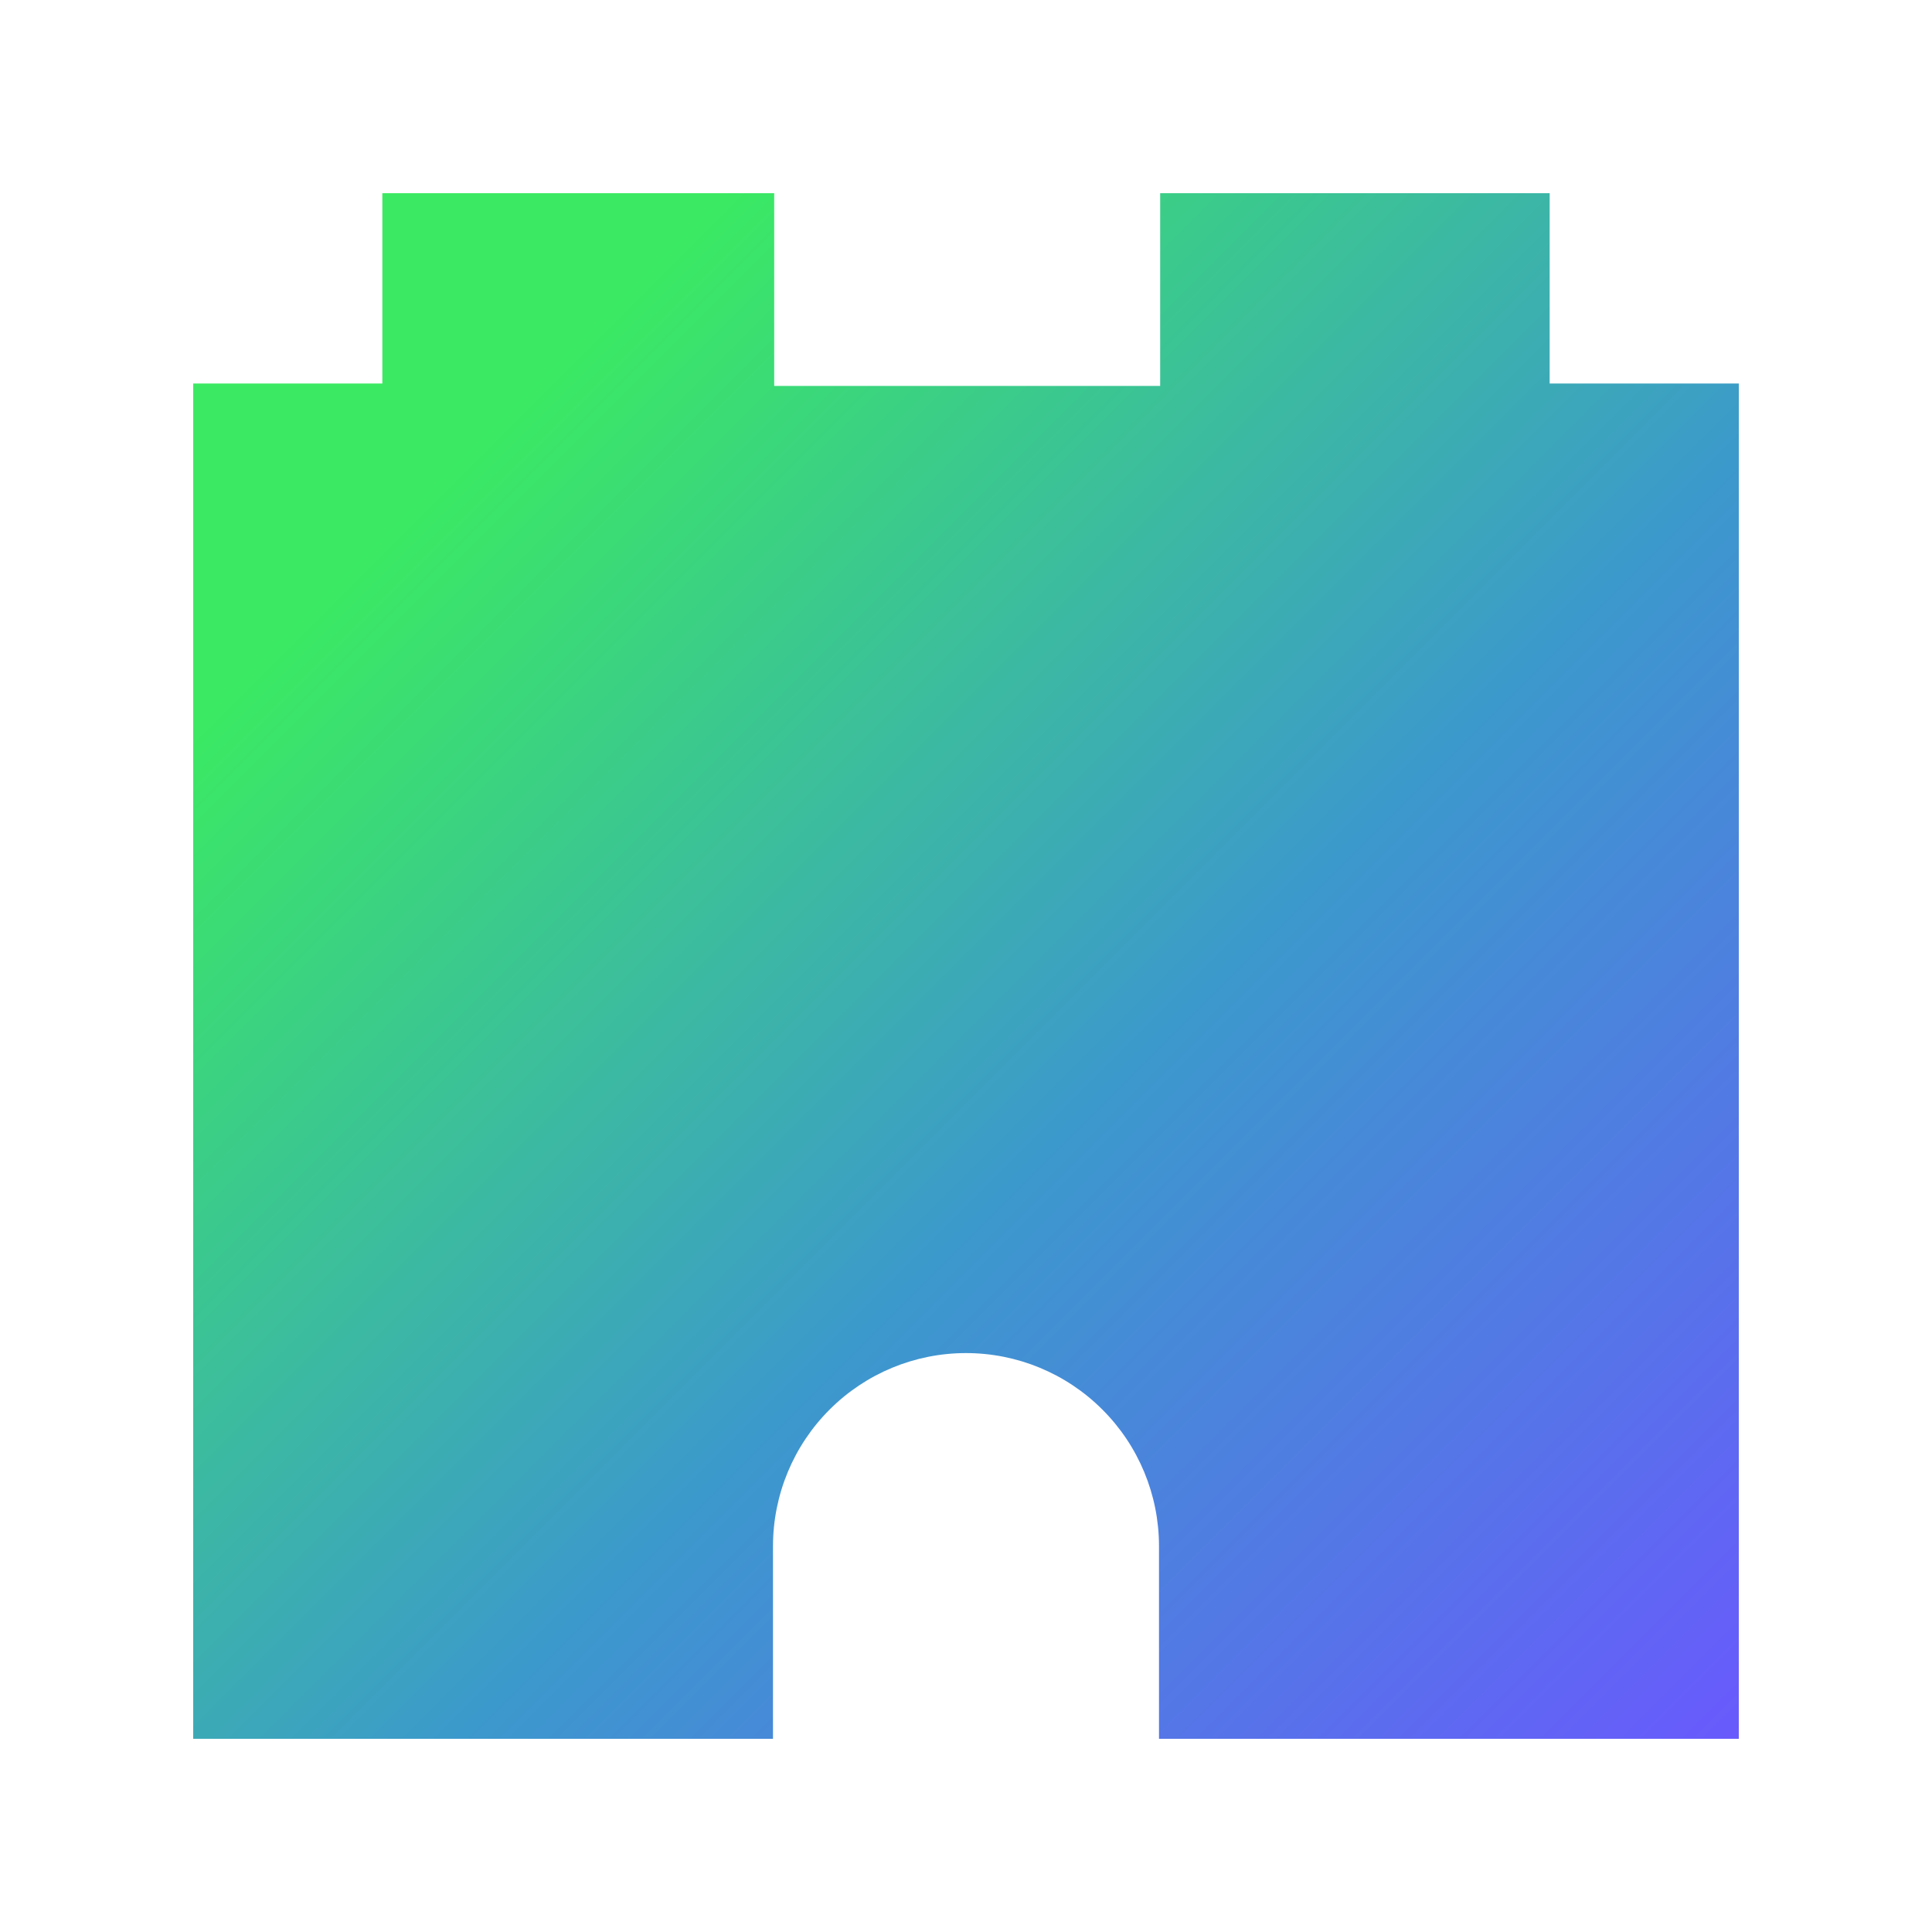
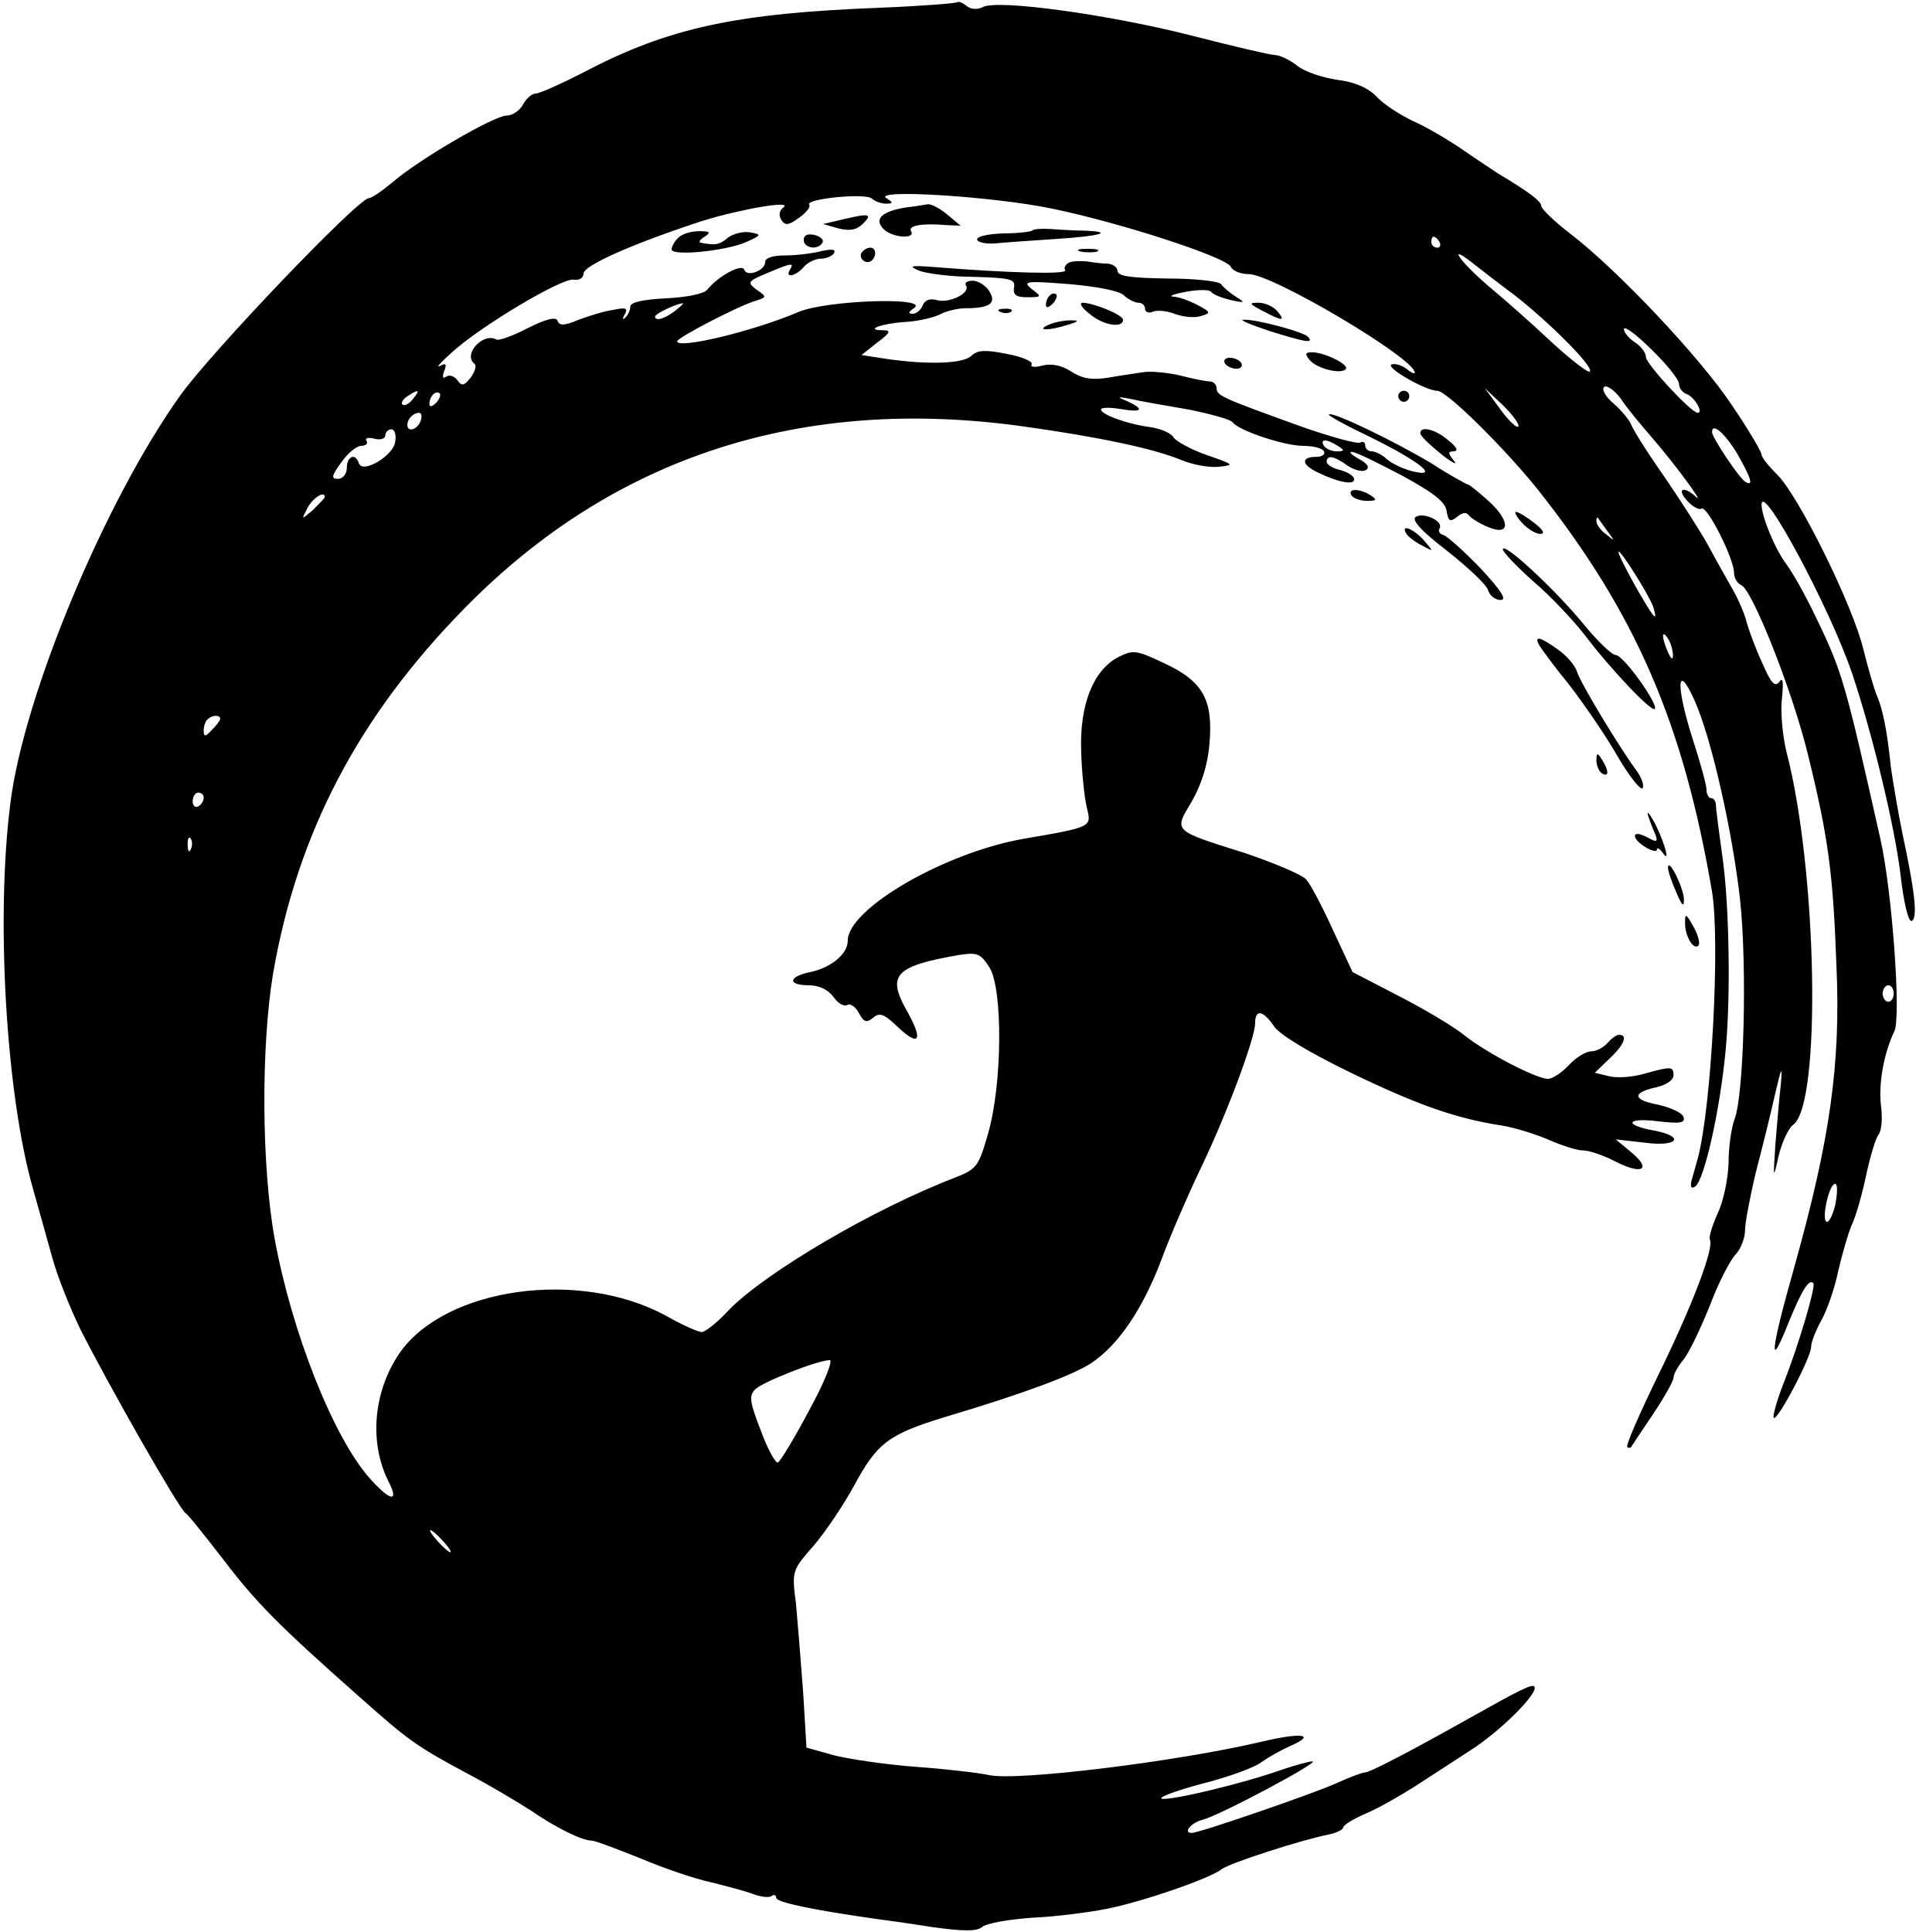
- <svg xmlns="http://www.w3.org/2000/svg" width="40" height="40" viewBox="0 0 40 40" fill="none">
-   <path d="M32.084 7.94V4H24.02V7.99H16.029V4H7.916V7.94H4V36H16.004V32.005C16.006 30.946 16.427 29.931 17.177 29.183C17.926 28.434 18.941 28.014 20 28.014C21.059 28.014 22.074 28.434 22.823 29.183C23.573 29.931 23.994 30.946 23.996 32.005V36H36V7.94H32.084Z" fill="url(#paint0_linear)" />
-   <defs>
-     <linearGradient id="paint0_linear" x1="2.942" y1="4.9" x2="37.777" y2="39.734" gradientUnits="userSpaceOnUse">
-       <stop offset="0.159" stop-color="#3BEA62" />
-       <stop offset="0.54" stop-color="#3C99CC" />
-       <stop offset="0.937" stop-color="#6B57FF" />
-     </linearGradient>
-   </defs>
+ <svg xmlns="http://www.w3.org/2000/svg" version="1.0" width="348pt" height="351pt" viewBox="0 0 348 351" preserveAspectRatio="xMidYMid meet">
+   <g transform="translate(0,351) scale(0.1,-0.1)" fill="#000000" stroke="none">
+     <path d="M1739 3506 c-2 -2 -65 -7 -139 -10 -262 -10 -385 -36 -539 -117 -41 -21 -81 -39 -88 -39 -7 0 -17 -9 -23 -20 -6 -11 -19 -20 -30 -20 -22 0 -160 -80 -208 -122 -18 -15 -37 -28 -42 -28 -19 0 -285 -278 -343 -359 -136 -191 -283 -542 -308 -739 -27 -209 -8 -531 41 -702 10 -36 26 -92 35 -125 9 -33 32 -91 51 -130 51 -101 179 -326 191 -334 5 -3 36 -42 70 -86 58 -76 98 -117 245 -247 89 -79 102 -89 193 -138 44 -23 99 -56 122 -71 42 -29 90 -53 108 -53 6 0 45 -15 88 -32 42 -18 101 -38 130 -44 28 -7 62 -16 75 -21 13 -5 28 -7 33 -4 5 4 9 2 9 -3 0 -8 67 -22 180 -38 14 -2 60 -8 103 -15 58 -8 81 -8 91 0 8 7 49 14 92 17 44 2 104 10 134 16 62 12 188 55 209 72 14 11 144 53 194 63 15 3 27 9 27 13 0 4 19 16 43 26 23 10 63 33 88 49 26 17 71 46 100 65 55 35 126 106 116 116 -4 5 -28 -7 -115 -56 -105 -59 -183 -100 -192 -100 -5 0 -29 -9 -53 -20 -37 -17 -248 -90 -262 -90 -17 0 -1 19 20 24 31 8 215 106 199 106 -6 0 -31 -7 -55 -15 -70 -25 -200 -56 -218 -53 -9 2 23 14 71 27 48 12 98 30 110 40 13 9 36 22 52 29 48 21 21 25 -51 8 -157 -37 -446 -72 -496 -61 -18 4 -77 11 -132 15 -55 4 -122 14 -150 21 l-50 14 -6 100 c-4 55 -10 127 -13 161 -8 61 -7 61 33 107 22 26 54 74 72 107 42 78 62 94 167 126 141 42 232 76 265 98 49 33 93 98 127 188 17 46 49 119 70 163 46 95 100 238 100 266 0 26 14 24 34 -5 9 -15 64 -48 138 -84 122 -59 192 -84 277 -97 24 -4 62 -16 85 -26 23 -10 50 -19 61 -19 12 0 38 -9 59 -20 49 -25 67 -15 30 16 l-29 24 53 -6 c60 -8 74 11 17 22 -56 10 -51 24 6 17 42 -5 51 -3 47 8 -2 7 -23 17 -46 22 -47 9 -48 22 -2 32 17 4 30 13 30 21 0 17 -4 17 -54 3 -21 -6 -50 -8 -64 -4 l-25 6 26 25 c27 25 35 44 18 44 -5 0 -14 -7 -21 -15 -7 -8 -20 -15 -29 -15 -10 0 -28 -11 -41 -25 -13 -14 -30 -25 -38 -25 -21 0 -112 47 -153 80 -20 16 -74 48 -119 71 l-83 43 -35 75 c-19 42 -41 84 -49 93 -8 9 -58 30 -111 48 -133 42 -130 39 -97 94 17 30 29 66 32 104 7 80 -11 114 -82 147 -51 24 -56 25 -84 11 -45 -24 -70 -86 -67 -171 1 -38 6 -84 10 -101 9 -37 12 -36 -115 -58 -143 -25 -319 -127 -319 -185 0 -24 -30 -49 -68 -57 -40 -8 -42 -24 -3 -24 19 0 35 -8 45 -21 8 -12 19 -18 25 -15 5 4 15 -3 21 -14 9 -17 14 -19 26 -9 12 10 20 7 44 -16 41 -39 48 -25 16 31 -35 63 -19 79 96 99 33 5 39 3 55 -22 25 -38 24 -212 -2 -302 -17 -60 -21 -65 -59 -80 -149 -57 -344 -172 -411 -240 -21 -23 -44 -41 -50 -41 -7 0 -36 13 -66 30 -157 85 -400 51 -483 -68 -48 -70 -56 -163 -20 -234 20 -39 2 -35 -35 7 -66 75 -141 265 -172 434 -24 132 -25 349 -3 482 44 255 155 468 349 665 270 275 613 386 1016 329 136 -19 234 -40 283 -60 21 -9 52 -15 70 -13 29 3 28 4 -21 21 -29 10 -56 25 -61 32 -4 8 -23 16 -42 19 -41 5 -90 23 -90 32 0 4 16 4 35 1 40 -7 45 -1 13 14 -20 8 -19 9 7 4 17 -4 63 -12 104 -19 40 -8 76 -18 80 -23 10 -15 94 -43 128 -43 18 0 35 -4 38 -10 3 -5 -3 -10 -14 -10 -28 0 -27 -14 2 -28 37 -18 67 -24 67 -13 0 6 -11 13 -25 17 -14 3 -25 10 -25 15 0 13 13 11 38 -7 12 -8 27 -12 33 -8 8 4 3 12 -12 20 -13 7 -19 13 -14 13 6 1 46 -19 90 -42 59 -32 81 -49 83 -66 3 -18 6 -20 19 -10 9 8 17 9 21 3 4 -5 19 -15 34 -21 41 -18 43 9 3 46 -19 17 -36 31 -39 31 -2 0 -33 17 -67 39 -69 41 -179 94 -185 88 -2 -2 33 -21 77 -42 89 -44 126 -74 74 -61 -16 4 -37 14 -46 22 -8 8 -21 14 -27 14 -7 0 -12 5 -12 11 0 5 -4 8 -9 5 -5 -3 -53 10 -107 29 -144 52 -154 56 -154 70 0 6 -6 12 -12 12 -7 0 -32 5 -55 11 -22 5 -52 8 -65 6 -12 -2 -42 -6 -64 -10 -30 -5 -48 -2 -68 11 -17 11 -35 15 -52 11 -14 -4 -23 -3 -20 2 3 5 -17 14 -45 19 -39 8 -53 7 -64 -3 -14 -15 -79 -17 -155 -6 l-45 7 29 23 c23 17 25 22 11 22 -36 0 -5 12 38 15 24 1 53 8 65 14 11 6 32 11 46 11 44 0 57 9 43 31 -6 10 -20 19 -30 19 -10 0 -16 -4 -12 -9 8 -14 -32 -33 -54 -26 -12 3 -21 0 -25 -10 -3 -8 -11 -15 -18 -15 -9 0 -8 3 2 10 32 21 -159 15 -210 -7 -82 -35 -220 -68 -220 -53 0 6 110 64 144 74 19 6 19 7 0 20 -17 13 -16 15 20 30 45 19 49 19 41 6 -10 -16 11 -12 25 5 7 8 21 15 31 15 10 0 21 5 24 10 4 7 -3 8 -22 4 -15 -4 -45 -8 -65 -8 -23 0 -38 -4 -38 -12 0 -16 -34 -28 -38 -14 -4 12 -48 -12 -67 -36 -6 -8 -37 -14 -75 -16 -41 -2 -65 -7 -65 -15 0 -6 -4 -15 -9 -20 -5 -5 -6 -2 -1 6 6 11 2 13 -21 8 -16 -2 -44 -11 -63 -18 -26 -11 -35 -11 -38 -2 -3 8 -20 4 -54 -13 -27 -14 -52 -23 -57 -21 -24 14 -62 -27 -40 -44 4 -3 1 -14 -7 -25 -12 -15 -16 -16 -24 -5 -5 7 -14 11 -20 7 -7 -5 -8 -1 -4 10 5 13 3 15 -8 9 -8 -4 2 7 21 24 52 48 200 136 222 133 10 -2 18 3 18 11 0 15 94 56 217 96 68 21 165 38 146 24 -7 -5 -9 -14 -4 -22 7 -11 13 -11 32 3 13 9 22 20 19 24 -8 11 104 22 114 11 6 -5 17 -9 25 -9 14 0 14 2 1 10 -25 17 196 3 301 -19 126 -26 319 -89 325 -106 3 -7 18 -13 32 -13 42 1 302 -153 302 -179 0 -3 -7 0 -15 7 -8 6 -20 10 -27 8 -13 -5 62 -48 83 -48 17 0 123 -105 183 -180 178 -225 264 -425 316 -730 15 -91 -1 -392 -26 -485 -3 -11 -8 -28 -11 -39 -3 -12 -1 -16 6 -12 17 11 46 141 56 251 9 98 6 257 -5 340 -7 50 -13 96 -13 103 0 6 -4 12 -9 12 -4 0 -8 7 -8 15 0 9 -12 52 -26 95 -30 95 -28 139 4 68 31 -69 69 -238 83 -363 13 -122 7 -354 -10 -398 -6 -16 -11 -52 -11 -80 -1 -29 -9 -69 -20 -92 -10 -22 -16 -43 -14 -47 9 -14 -34 -125 -95 -249 -33 -68 -58 -125 -55 -128 2 -2 5 -2 7 0 1 2 19 29 40 60 20 30 37 60 37 66 0 6 8 21 19 34 10 13 31 57 47 97 15 40 36 81 46 92 10 10 18 31 18 45 0 14 9 60 19 103 11 42 27 106 35 142 12 52 14 56 11 20 -3 -25 -7 -74 -10 -110 -4 -63 -4 -64 6 -20 6 25 18 51 27 57 51 40 43 464 -13 678 -7 29 -11 73 -8 96 3 30 2 40 -5 30 -8 -10 -15 -2 -31 35 -12 26 -24 59 -28 73 -3 14 -15 42 -26 61 -11 19 -31 55 -44 79 -13 24 -49 80 -79 124 -31 44 -58 87 -61 96 -4 9 -18 26 -32 38 -14 12 -22 25 -17 30 4 4 18 -5 30 -21 11 -17 37 -48 56 -70 41 -47 100 -127 80 -108 -22 20 -35 14 -15 -8 10 -11 22 -17 26 -14 10 6 59 -91 59 -117 0 -9 6 -19 13 -22 20 -8 93 -192 121 -307 37 -150 46 -216 52 -385 8 -179 -12 -316 -76 -545 -44 -155 -48 -196 -11 -103 24 59 37 80 45 72 5 -5 -26 -112 -56 -187 -11 -29 -18 -55 -16 -58 7 -6 68 110 68 129 0 9 9 31 19 49 10 18 24 58 30 88 7 30 18 69 25 85 8 17 19 57 26 90 7 33 17 66 22 73 6 7 8 30 5 52 -5 41 5 96 24 136 13 25 -4 256 -25 349 -64 285 -69 304 -118 405 -17 36 -41 79 -53 95 -21 28 -45 87 -45 108 0 44 125 -189 165 -308 37 -111 76 -273 87 -361 6 -54 15 -91 21 -87 11 6 5 56 -17 158 -8 39 -17 93 -21 120 -7 69 -15 106 -25 130 -5 11 -16 49 -25 85 -19 80 -119 282 -157 318 -15 15 -28 31 -28 36 0 5 -24 46 -54 90 -57 86 -207 245 -293 311 -29 22 -52 45 -53 50 0 9 -19 24 -79 60 -9 6 -38 25 -64 43 -26 18 -67 42 -90 52 -23 11 -53 30 -66 44 -15 16 -39 27 -72 31 -27 4 -60 15 -73 26 -13 10 -31 19 -40 19 -8 0 -76 16 -150 35 -148 38 -355 67 -381 52 -10 -5 -21 -4 -29 2 -7 6 -15 9 -17 7z m876 -436 c3 -5 1 -10 -4 -10 -6 0 -11 5 -11 10 0 6 2 10 4 10 3 0 8 -4 11 -10z m136 -96 c64 -50 145 -131 137 -139 -3 -3 -34 21 -69 53 -35 33 -87 79 -116 103 -51 44 -75 78 -29 42 13 -10 47 -37 77 -59z m-1525 -29 c-20 -15 -36 -19 -36 -10 0 5 38 23 50 24 3 0 -4 -6 -14 -14z m1824 -132 c0 -8 6 -16 14 -19 14 -5 31 -34 20 -34 -12 0 -94 89 -94 101 0 8 -9 20 -20 27 -11 7 -20 18 -20 24 0 7 23 -10 50 -37 28 -27 50 -55 50 -62z m-2300 -28 c-7 -9 -15 -13 -19 -10 -3 3 1 10 9 15 21 14 24 12 10 -5z m42 -7 c-7 -7 -12 -8 -12 -2 0 14 12 26 19 19 2 -3 -1 -11 -7 -17z m1966 -43 c-3 -3 -18 11 -33 32 l-28 38 34 -32 c18 -18 30 -35 27 -38z m-1994 10 c-6 -16 -24 -21 -24 -7 0 11 11 22 21 22 5 0 6 -7 3 -15z m-46 -37 c-3 -26 -59 -59 -66 -40 -6 20 -22 13 -22 -8 0 -11 -7 -20 -16 -20 -13 0 -12 5 6 30 12 17 28 30 36 30 8 0 13 4 10 9 -4 5 3 7 14 4 11 -3 20 0 20 6 0 6 5 11 11 11 6 0 9 -10 7 -22z m2437 -21 c27 -47 31 -62 15 -52 -11 7 -60 80 -60 90 0 18 23 -2 45 -38z m-725 13 c13 -8 13 -10 -2 -10 -9 0 -20 5 -23 10 -8 13 5 13 25 0z m-1840 -93 c0 -2 -10 -12 -21 -23 -22 -19 -22 -19 -10 4 10 18 31 31 31 19z m2330 -62 c14 -19 14 -19 -2 -6 -10 7 -18 18 -18 24 0 6 1 8 3 6 1 -2 9 -13 17 -24z m83 -137 c3 -10 5 -18 3 -18 -6 0 -66 108 -66 117 0 10 54 -75 63 -99z m36 -88 c0 -10 -3 -8 -9 5 -12 27 -12 43 0 25 5 -8 9 -22 9 -30z m-2639 -116 c0 -3 -7 -12 -15 -20 -12 -13 -15 -13 -15 -1 0 7 3 17 7 20 8 8 23 9 23 1z m-30 -143 c0 -6 -4 -13 -10 -16 -5 -3 -10 1 -10 9 0 9 5 16 10 16 6 0 10 -4 10 -9z m-23 -93 c-3 -8 -6 -5 -6 6 -1 11 2 17 5 13 3 -3 4 -12 1 -19z m3093 -263 c0 -8 -4 -15 -10 -15 -5 0 -10 7 -10 15 0 8 5 15 10 15 6 0 10 -7 10 -15z m-106 -383 c-4 -18 -11 -32 -15 -32 -9 0 -2 44 8 63 10 16 13 0 7 -31z m-1864 -374 c-27 -51 -53 -94 -57 -95 -4 -2 -19 25 -31 58 -20 52 -22 63 -10 75 13 13 111 52 135 53 7 1 -9 -40 -37 -91z m-665 -238 c10 -11 16 -20 13 -20 -3 0 -13 9 -23 20 -10 11 -16 20 -13 20 3 0 13 -9 23 -20z" />
+     <path d="M1645 3133 c-43 -7 -58 -21 -40 -39 15 -16 59 -19 50 -4 -6 10 19 15 65 11 l25 -1 -24 20 c-13 11 -28 19 -35 19 -6 -1 -24 -4 -41 -6z" />
+     <path d="M1525 3110 l-30 -7 28 -8 c21 -5 33 -3 45 9 18 18 11 19 -43 6z" />
+     <path d="M1875 3091 c-3 -2 -26 -5 -52 -5 -27 -1 -48 -5 -48 -11 0 -5 16 -9 35 -7 19 2 69 5 110 8 79 5 106 13 49 15 -19 0 -47 2 -62 3 -15 1 -30 0 -32 -3z" />
+     <path d="M1232 3078 c-7 -7 -12 -16 -12 -21 0 -13 98 -3 135 13 29 13 29 14 7 18 -13 2 -31 -3 -40 -10 -15 -13 -23 -14 -49 -9 -5 1 -1 6 7 11 12 8 10 10 -10 10 -15 0 -31 -5 -38 -12z" />
+     <path d="M1460 3074 c0 -15 26 -19 34 -5 3 5 -3 11 -14 14 -13 3 -20 0 -20 -9z" />
+     <path d="M1565 3051 c-6 -11 9 -23 19 -14 9 9 7 23 -3 23 -6 0 -12 -4 -16 -9z" />
+     <path d="M1963 3053 c9 -2 23 -2 30 0 6 3 -1 5 -18 5 -16 0 -22 -2 -12 -5z" />
+     <path d="M1942 3033 c-6 -3 -10 -9 -7 -14 5 -8 -103 -5 -240 6 -41 3 -46 2 -25 -7 14 -5 59 -11 100 -11 65 -2 75 -4 72 -19 -2 -14 4 -18 24 -18 27 0 27 1 8 15 -17 14 -11 15 66 9 49 -4 92 -12 101 -20 8 -8 21 -14 27 -14 7 0 12 -5 12 -11 0 -6 7 -9 15 -5 8 3 27 1 41 -5 15 -5 35 -7 46 -3 18 5 18 7 -7 20 -15 8 -35 15 -44 15 -9 1 2 5 24 9 22 4 42 4 45 0 3 -5 19 -11 35 -15 27 -6 28 -5 10 6 -11 7 -23 17 -27 23 -4 5 -47 10 -97 10 -66 1 -91 4 -91 14 0 6 -8 12 -17 13 -10 0 -27 2 -38 4 -11 1 -26 1 -33 -2z" />
+     <path d="M1907 2973 c-4 -3 -7 -11 -7 -17 0 -6 5 -5 12 2 6 6 9 14 7 17 -3 3 -9 2 -12 -2z" />
+     <path d="M1979 2940 c24 -21 61 -27 61 -11 0 9 -54 31 -74 31 -6 -1 0 -10 13 -20z" />
+     <path d="M2294 2945 c36 -19 42 -19 26 0 -7 8 -22 15 -34 15 -18 0 -17 -2 8 -15z" />
+     <path d="M1818 2943 c7 -3 16 -2 19 1 4 3 -2 6 -13 5 -11 0 -14 -3 -6 -6z" />
+     <path d="M1905 2920 c-25 -11 1 -11 35 0 20 6 21 8 5 8 -11 0 -29 -3 -40 -8z" />
+     <path d="M2305 2909 c67 -21 84 -24 70 -10 -11 9 -96 32 -117 30 -7 0 14 -9 47 -20z" />
+     <path d="M2379 2856 c13 -16 59 -27 66 -16 5 8 -39 30 -62 30 -12 0 -13 -3 -4 -14z" />
+     <path d="M2225 2850 c3 -5 13 -10 21 -10 8 0 12 5 9 10 -3 6 -13 10 -21 10 -8 0 -12 -4 -9 -10z" />
+     <path d="M2540 2790 c0 -5 5 -10 10 -10 6 0 10 5 10 10 0 6 -4 10 -10 10 -5 0 -10 -4 -10 -10z" />
+     <path d="M2580 2723 c0 -5 17 -21 38 -38 20 -16 31 -21 23 -12 -11 14 -11 17 0 17 9 1 5 8 -10 20 -23 20 -51 27 -51 13z" />
+     <path d="M2455 2610 c3 -5 16 -10 28 -10 18 0 19 2 7 10 -20 13 -43 13 -35 0z" />
+     <path d="M2572 2571 c-9 -5 10 -26 57 -62 38 -30 72 -62 74 -71 3 -10 13 -18 23 -18 12 0 1 17 -37 58 -30 31 -60 58 -67 60 -7 2 -10 7 -7 12 8 13 -29 30 -43 21z" />
+     <path d="M2765 2560 c10 -11 25 -20 33 -20 9 0 6 7 -11 20 -14 11 -29 20 -33 20 -4 0 1 -9 11 -20z" />
+     <path d="M2555 2540 c3 -5 16 -15 28 -21 22 -12 22 -12 3 10 -19 21 -43 30 -31 11z" />
+     <path d="M2730 2512 c0 -5 25 -31 55 -58 31 -26 73 -71 94 -98 47 -62 121 -140 127 -134 7 8 -57 98 -71 98 -7 0 -34 26 -60 58 -51 62 -145 149 -145 134z" />
+     <path d="M2796 2338 c4 -7 29 -41 56 -74 26 -34 66 -92 87 -129 21 -36 42 -62 45 -57 3 5 -2 20 -12 33 -30 41 -100 156 -107 178 -3 11 -19 30 -35 41 -32 23 -44 26 -34 8z" />
+     <path d="M2900 2128 c0 -9 5 -20 10 -23 13 -8 13 5 0 25 -8 13 -10 13 -10 -2z" />
+     <path d="M2994 2028 c3 -10 9 -25 13 -34 5 -14 3 -15 -15 -5 -14 7 -22 8 -22 2 0 -12 40 -35 40 -24 0 4 5 1 11 -7 15 -22 0 28 -18 60 -8 14 -12 17 -9 8z" />
+     <path d="M3030 1934 c0 -7 7 -27 15 -45 10 -24 14 -28 14 -14 0 21 -28 78 -29 59z" />
+     <path d="M3061 1835 c-1 -24 15 -52 24 -43 4 3 0 19 -9 35 -13 23 -15 24 -15 8z" />
+   </g>
</svg>
